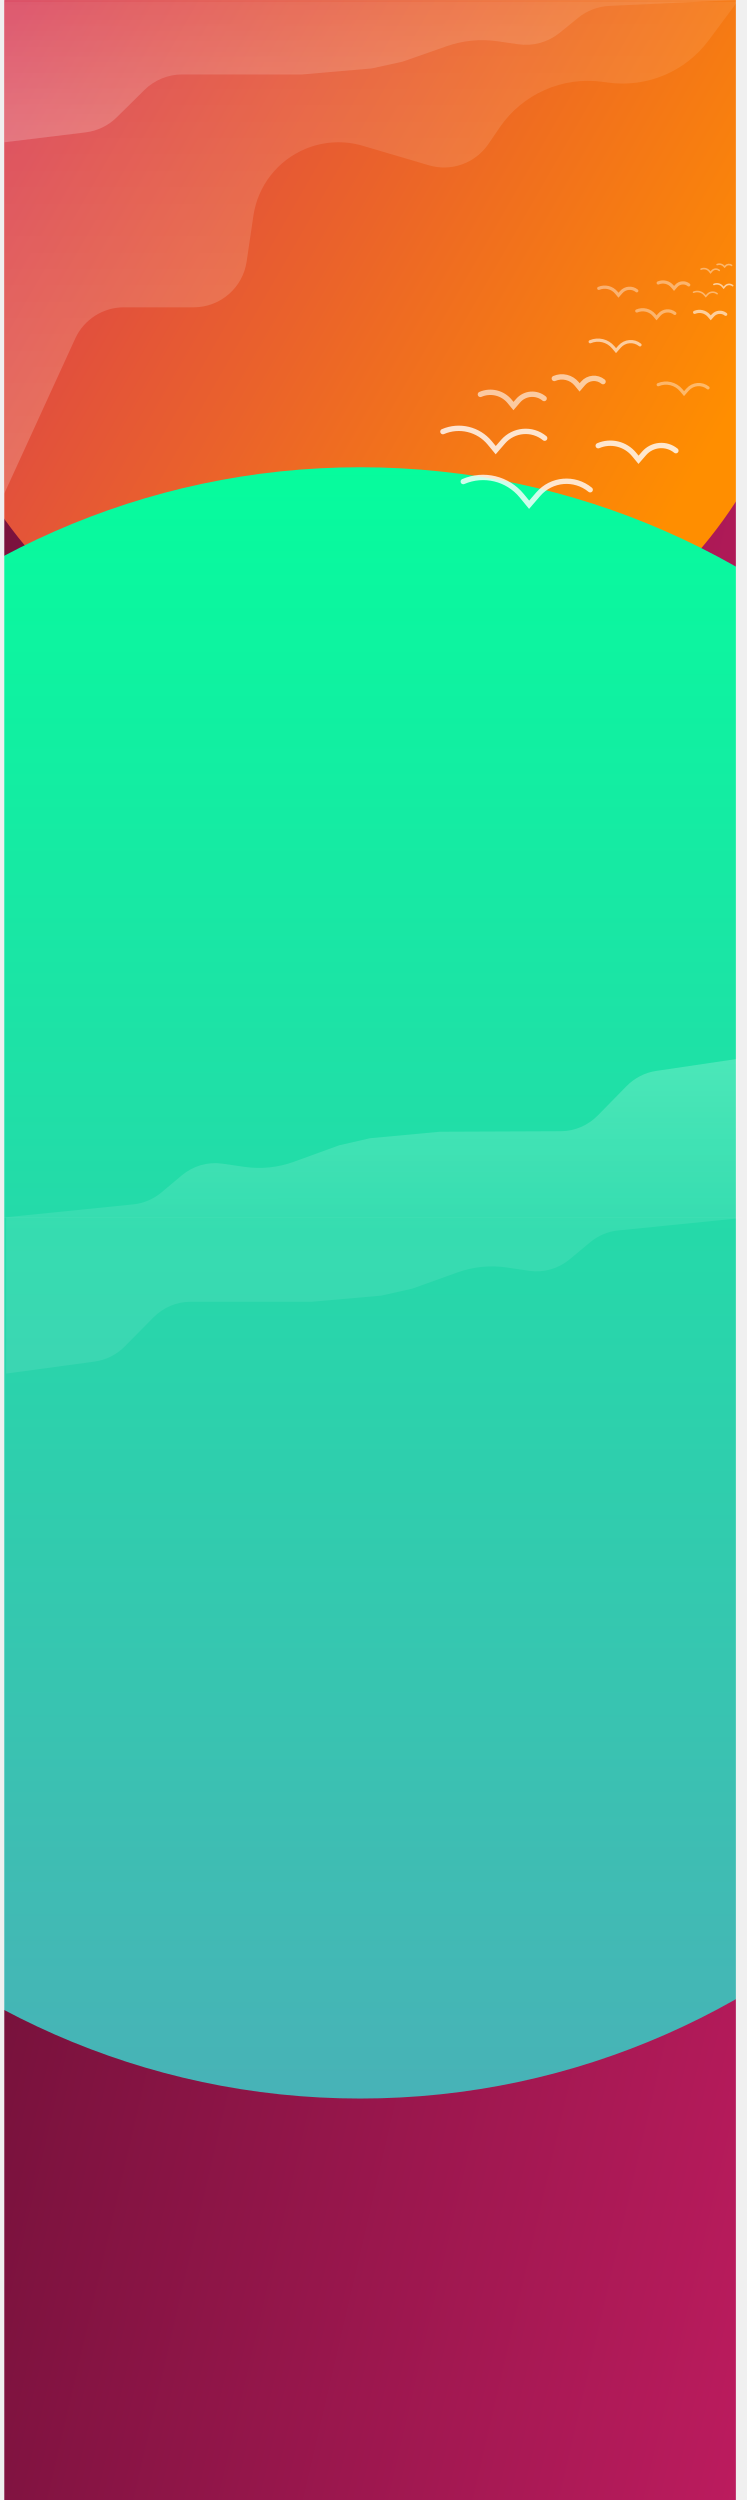
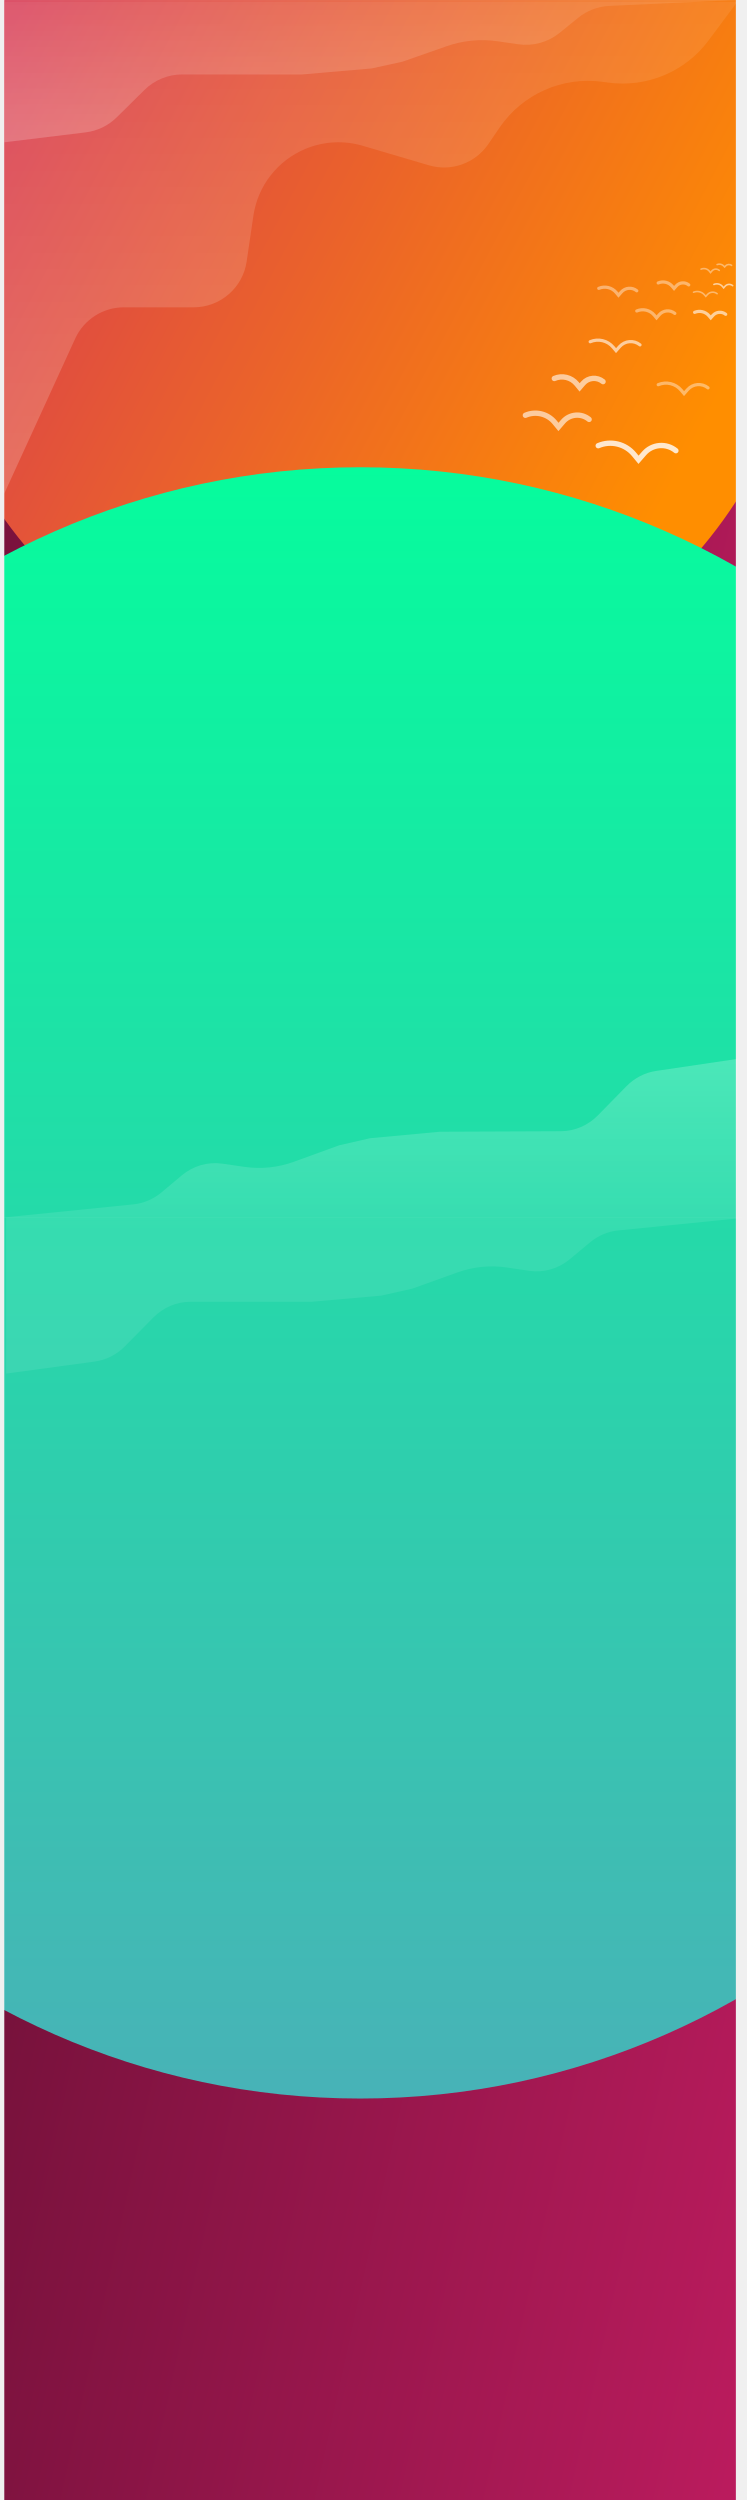
<svg xmlns="http://www.w3.org/2000/svg" xmlns:xlink="http://www.w3.org/1999/xlink" width="1393px" height="4668px" viewBox="0 0 1393 4668" version="1.1">
  <defs>
    <rect id="path-1" x="0" y="0.112" width="1366" height="4667.89" />
-     <linearGradient x1="100%" y1="100%" x2="-18.026%" y2="72.105%" id="linearGradient-3">
+     <linearGradient x1="100%" y1="97.268%" x2="-18.026%" y2="70.898%" id="linearGradient-3">
      <stop stop-color="#660F33" offset="0%" />
      <stop stop-color="#CC1E66" offset="100%" />
    </linearGradient>
-     <linearGradient x1="100%" y1="100%" x2="-18.027%" y2="72.106%" id="linearGradient-4">
+     <linearGradient x1="100%" y1="97.267%" x2="-18.027%" y2="70.898%" id="linearGradient-4">
      <stop stop-color="#660F33" offset="0%" />
      <stop stop-color="#CC1E66" offset="100%" />
    </linearGradient>
-     <linearGradient x1="19.558%" y1="13.936%" x2="109.032%" y2="67.39%" id="linearGradient-5">
+     <linearGradient x1="19.558%" y1="16.597%" x2="109.032%" y2="66.107%" id="linearGradient-5">
      <stop stop-color="#FF8E00" offset="0%" />
      <stop stop-color="#D12D5F" offset="100%" />
    </linearGradient>
-     <linearGradient x1="7.678%" y1="21.84%" x2="91.151%" y2="78.538%" id="linearGradient-6">
+     <linearGradient x1="7.678%" y1="23.376%" x2="91.151%" y2="76.982%" id="linearGradient-6">
      <stop stop-color="#22A7AD" offset="0%" />
      <stop stop-color="#05E48E" offset="100%" />
    </linearGradient>
    <linearGradient x1="50%" y1="-6.56607441e-05%" x2="50%" y2="100%" id="linearGradient-7">
      <stop stop-color="#48B2B7" offset="0%" />
      <stop stop-color="#06FC9D" offset="100%" />
    </linearGradient>
    <linearGradient x1="42.534%" y1="4.211%" x2="42.534%" y2="105.786%" id="linearGradient-8">
      <stop stop-color="#FFFFFF" stop-opacity="0.08" offset="0%" />
      <stop stop-color="#FFFFFF" stop-opacity="0.2" offset="100%" />
    </linearGradient>
    <linearGradient x1="50.602%" y1="-11.76%" x2="50.602%" y2="100.562%" id="linearGradient-9">
      <stop stop-color="#FFFFFF" stop-opacity="0.08" offset="0%" />
      <stop stop-color="#FFFFFF" stop-opacity="0.2" offset="100%" />
    </linearGradient>
-     <linearGradient x1="48.885%" y1="5.31%" x2="48.787%" y2="-100.106%" id="linearGradient-10">
+     <linearGradient x1="49.95%" y1="5.31%" x2="49.946%" y2="-100.106%" id="linearGradient-10">
      <stop stop-color="#FFFFFF" stop-opacity="0.08" offset="0%" />
      <stop stop-color="#FFFFFF" stop-opacity="0.2" offset="100%" />
    </linearGradient>
-     <linearGradient x1="49.896%" y1="105.03%" x2="49.798%" y2="1.557%" id="linearGradient-11">
+     <linearGradient x1="49.995%" y1="105.03%" x2="49.991%" y2="1.557%" id="linearGradient-11">
      <stop stop-color="#FFFFFF" stop-opacity="0.08" offset="0%" />
      <stop stop-color="#FFFFFF" stop-opacity="0.2" offset="100%" />
    </linearGradient>
  </defs>
  <g id="Page-1" stroke="none" stroke-width="1" fill="none" fill-rule="evenodd">
-     <g id="home-background">
+     <g id="home-background-clear">
      <g id="Clipped" transform="translate(8, 0)">
-         <mask id="mask-2" fill="white">
-           <use xlink:href="#path-1" />
-         </mask>
-         <g id="Rectangle-path" />
-         <g id="Group" mask="url(#mask-2)" fill-rule="nonzero">
-           <g transform="translate(-801, -420)" id="Oval">
-             <ellipse fill="url(#linearGradient-3)" transform="translate(1447, 2074.2) rotate(-180) translate(-1447, -2074.2) " cx="1447" cy="2074.2" rx="1072" ry="1102.54" />
-             <ellipse fill="url(#linearGradient-4)" transform="translate(1428.5, 4750.35) rotate(-180) translate(-1428.5, -4750.35) " cx="1428.5" cy="4750.35" rx="950.5" ry="977.588" />
-             <ellipse fill="url(#linearGradient-5)" transform="translate(1473, 870.375) rotate(-180) translate(-1473, -870.375) " cx="1473" cy="870.375" rx="837" ry="869.701" />
-             <ellipse fill="url(#linearGradient-6)" transform="translate(1478, 2077.5) rotate(-180) translate(-1478, -2077.5) " cx="1478" cy="2077.5" rx="737" ry="757.961" />
-             <ellipse fill="url(#linearGradient-7)" transform="translate(1465.5, 2815.42) rotate(-180) translate(-1465.5, -2815.42) " cx="1465.5" cy="2815.42" rx="1465.5" ry="1522.98" />
+         <g id="Group-Clipped">
+           <mask id="mask-2" fill="white">
+             <use xlink:href="#path-1" />
+           </mask>
+           <g id="path-1" />
+           <g id="Group" mask="url(#mask-2)">
+             <g transform="translate(-801, -420)" id="Oval">
+               <g>
+                 <ellipse fill="url(#linearGradient-3)" fill-rule="nonzero" transform="translate(1447, 2074.2) rotate(-180) translate(-1447, -2074.2) " cx="1447" cy="2074.2" rx="1072" ry="1102.54" />
+                 <ellipse fill="url(#linearGradient-4)" fill-rule="nonzero" transform="translate(1428.5, 4750.35) rotate(-180) translate(-1428.5, -4750.35) " cx="1428.5" cy="4750.35" rx="950.5" ry="977.588" />
+                 <ellipse fill="url(#linearGradient-5)" fill-rule="nonzero" transform="translate(1473, 870.375) rotate(-180) translate(-1473, -870.375) " cx="1473" cy="870.375" rx="837" ry="869.701" />
+                 <ellipse fill="url(#linearGradient-6)" fill-rule="nonzero" transform="translate(1478, 2077.5) rotate(-180) translate(-1478, -2077.5) " cx="1478" cy="2077.5" rx="737" ry="757.961" />
+                 <ellipse fill="url(#linearGradient-7)" fill-rule="nonzero" transform="translate(1465.5, 2815.42) rotate(-180) translate(-1465.5, -2815.42) " cx="1465.5" cy="2815.42" rx="1465.5" ry="1522.98" />
+               </g>
+             </g>
          </g>
        </g>
      </g>
-       <path d="M827,805.932 L827,805.932 C857.617,792.678 893.309,801.298 914.503,827.064 L925.608,840.563 L939.26,824.776 C959.089,801.845 993.59,798.917 1017,818.18 L1017,818.18" id="Shape" stroke-opacity="0.8" stroke="#FFFFFF" stroke-width="10" stroke-linecap="round" />
-       <path d="M865,899.163 L865,899.163 C903.176,882.603 947.705,893.363 974.107,925.528 L988,942.453 L1005.04,922.701 C1029.76,894.064 1072.82,890.41 1102,914.473 L1102,914.473" id="Shape" stroke-opacity="0.8" stroke="#FFFFFF" stroke-width="10" stroke-linecap="round" />
      <path d="M1117,832.219 L1117,832.219 C1140.39,822.147 1167.61,828.713 1183.84,848.338 L1192.25,858.513 L1202.65,846.554 C1217.82,829.103 1244.11,826.872 1262,841.518 L1262,841.518" id="Shape" stroke-opacity="0.8" stroke="#FFFFFF" stroke-width="10" stroke-linecap="round" />
-       <path d="M897,736.403 L897,736.403 C916.158,728.066 938.522,733.474 951.753,749.644 L958.759,758.208 L967.33,748.244 C979.72,733.841 1001.36,732.004 1016,744.114 L1016,744.114" id="Shape" stroke-opacity="0.6" stroke="#FFFFFF" stroke-width="10" stroke-linecap="round" />
+       <path d="M981,775.403 L981,775.403 C1000.158,767.066 1022.522,772.474 1035.753,788.644 L1042.759,797.208 L1051.33,787.244 C1063.72,772.841 1085.36,771.004 1100,783.114 L1100,783.114" id="Shape" stroke-opacity="0.6" stroke="#FFFFFF" stroke-width="10" stroke-linecap="round" />
      <path d="M1035,706.691 L1035,706.691 C1049.65,700.315 1066.75,704.451 1076.87,716.817 L1082.23,723.365 L1088.78,715.746 C1098.26,704.731 1114.8,703.327 1126,712.588 L1126,712.588" id="Shape" stroke-opacity="0.6" stroke="#FFFFFF" stroke-width="10" stroke-linecap="round" />
      <path d="M1102,638.061 L1102,638.061 C1117.03,631.661 1134.48,635.855 1144.96,648.386 L1150.27,654.735 L1156.9,647.189 C1166.68,636.067 1183.49,634.641 1195,643.958 L1195,643.958" id="Shape" stroke-opacity="0.6" stroke="#FFFFFF" stroke-width="6" stroke-linecap="round" />
      <path d="M1189,580.67 L1189,580.67 C1200.46,575.753 1213.79,578.964 1221.75,588.559 L1225.85,593.496 L1230.93,587.672 C1238.37,579.145 1251.23,578.054 1260,585.206 L1260,585.206" id="Shape" stroke-opacity="0.4" stroke="#FFFFFF" stroke-width="6" stroke-linecap="round" />
      <path d="M1229,718.305 L1229,718.305 C1244.03,711.905 1261.48,716.099 1271.96,728.631 L1277.27,734.979 L1283.9,727.433 C1293.68,716.311 1310.49,714.885 1322,724.202 L1322,724.202" id="Shape" stroke-opacity="0.4" stroke="#FFFFFF" stroke-width="6" stroke-linecap="round" />
      <path d="M1118,538.436 L1118,538.436 C1129.46,533.519 1142.79,536.73 1150.75,546.325 L1154.85,551.262 L1159.93,545.438 C1167.37,536.911 1180.23,535.82 1189,542.972 L1189,542.972" id="Shape" stroke-opacity="0.4" stroke="#FFFFFF" stroke-width="6" stroke-linecap="round" />
      <path d="M1297,583.235 L1297,583.235 C1306.4,579.287 1317.27,581.89 1323.85,589.665 L1327.1,593.496 L1331.21,588.88 C1337.35,581.995 1347.79,581.109 1355,586.864 L1355,586.864" id="Shape" stroke-opacity="0.6" stroke="#FFFFFF" stroke-width="6" stroke-linecap="round" />
      <path d="M1229,528.331 L1229,528.331 C1238.21,524.395 1248.9,526.97 1255.31,534.663 L1258.58,538.592 L1262.66,533.94 C1268.64,527.108 1278.95,526.233 1286,531.96 L1286,531.96" id="Shape" stroke-opacity="0.4" stroke="#FFFFFF" stroke-width="6" stroke-linecap="round" />
      <path d="M1295,545.678 L1295,545.678 C1302.14,542.712 1310.38,544.678 1315.41,550.549 L1317.84,553.374 L1320.94,549.93 C1325.62,544.74 1333.52,544.071 1339,548.4 L1339,548.4" id="Shape" stroke-opacity="0.4" stroke="#FFFFFF" stroke-width="3" stroke-linecap="round" />
      <path d="M1333,531.123 L1333,531.123 C1338.63,528.671 1345.21,530.262 1349.1,535.018 L1351.16,537.536 L1353.69,534.606 C1357.33,530.37 1363.69,529.83 1368,533.391 L1368,533.391" id="Shape" stroke-opacity="0.6" stroke="#FFFFFF" stroke-width="3" stroke-linecap="round" />
      <path d="M1309,502.615 L1309,502.615 C1314.44,500.176 1320.85,501.737 1324.56,506.407 L1326.65,509.029 L1329.13,506.061 C1332.62,501.88 1338.85,501.351 1343,504.883 L1343,504.883" id="Shape" stroke-opacity="0.4" stroke="#FFFFFF" stroke-width="3" stroke-linecap="round" />
      <path d="M1339,493.981 L1339,493.981 C1343.42,492.236 1348.46,493.418 1351.64,496.946 L1353.01,498.47 L1354.87,496.506 C1357.81,493.413 1362.59,493.01 1366,495.568 L1366,495.568" id="Shape" stroke-opacity="0.4" stroke="#FFFFFF" stroke-width="3" stroke-linecap="round" />
      <path d="M8,921.585 L9,896.772 L9,3 L1377,3 L1323.15,75.401 C1279.61,133.955 1207.63,164.144 1135.34,154.171 L1125.38,152.798 C1050.19,142.423 975.598,175.513 932.824,238.224 L911.769,269.093 C887.305,304.96 842.493,320.944 800.853,308.656 L677.405,272.226 C642.084,261.803 604.254,263.84 570.256,277.995 C518.21,299.665 481.343,347.046 473.132,402.822 L460.535,488.381 C453.31,537.454 411.204,573.815 361.601,573.815 L231.339,573.815 C192.215,573.815 156.684,596.631 140.406,632.208 L8,921.585 Z" id="Shape" fill="url(#linearGradient-8)" fill-rule="nonzero" />
      <path d="M159.771,247.195 L8,265.657 L8,0.112 L1373,0.112 L1137.97,10.968 C1116.61,11.954 1096.12,19.762 1079.53,33.246 L1045,61.298 C1023.3,78.922 995.223,86.662 967.563,82.643 L929.053,77.047 C897.149,72.412 864.598,75.557 834.172,86.215 L751.509,115.173 L693.991,127.781 L564.285,138.988 L340.105,138.988 C313.796,138.988 288.547,149.356 269.83,167.844 L217.97,219.07 C202.218,234.629 181.749,244.521 159.771,247.195 Z" id="Shape" fill="url(#linearGradient-9)" fill-rule="nonzero" />
      <path d="M176.8,2542.29 L11.5,2564.76 L11.5,2273.44 L1393,2273.44 L1154.22,2297.49 C1135.08,2299.41 1116.87,2307.12 1101.78,2319.69 L1063.93,2351.21 C1042.49,2369.07 1015.07,2376.89 988.035,2372.86 L946.524,2366.68 C915.489,2362.05 883.859,2365.2 854.186,2375.85 L769.772,2406.17 L712,2419.15 L581.722,2430.69 L355.511,2430.69 C329.713,2430.69 304.913,2441.21 286.294,2460.07 L233.251,2513.78 C217.808,2529.42 198.022,2539.41 176.8,2542.29 Z" id="Shape" fill="url(#linearGradient-10)" fill-rule="nonzero" />
      <path d="M1225.21,1999.62 L1376.54,1977.19 L1376.55,2273.97 L0,2273.98 L248.987,2248.8 C268.25,2246.85 286.563,2239.04 301.707,2226.32 L339.271,2194.77 C360.64,2176.83 388.031,2168.89 415.084,2172.79 L456.619,2178.8 C487.672,2183.28 519.289,2180 548.92,2169.22 L633.215,2138.53 L690.936,2125.3 L821.168,2113.19 L1047.38,2112.2 C1073.17,2112.09 1097.93,2101.45 1116.48,2082.52 L1169.6,2028.28 C1184.8,2012.76 1204.27,2002.73 1225.21,1999.62 Z" id="Shape" fill="url(#linearGradient-11)" fill-rule="nonzero" />
    </g>
  </g>
</svg>
